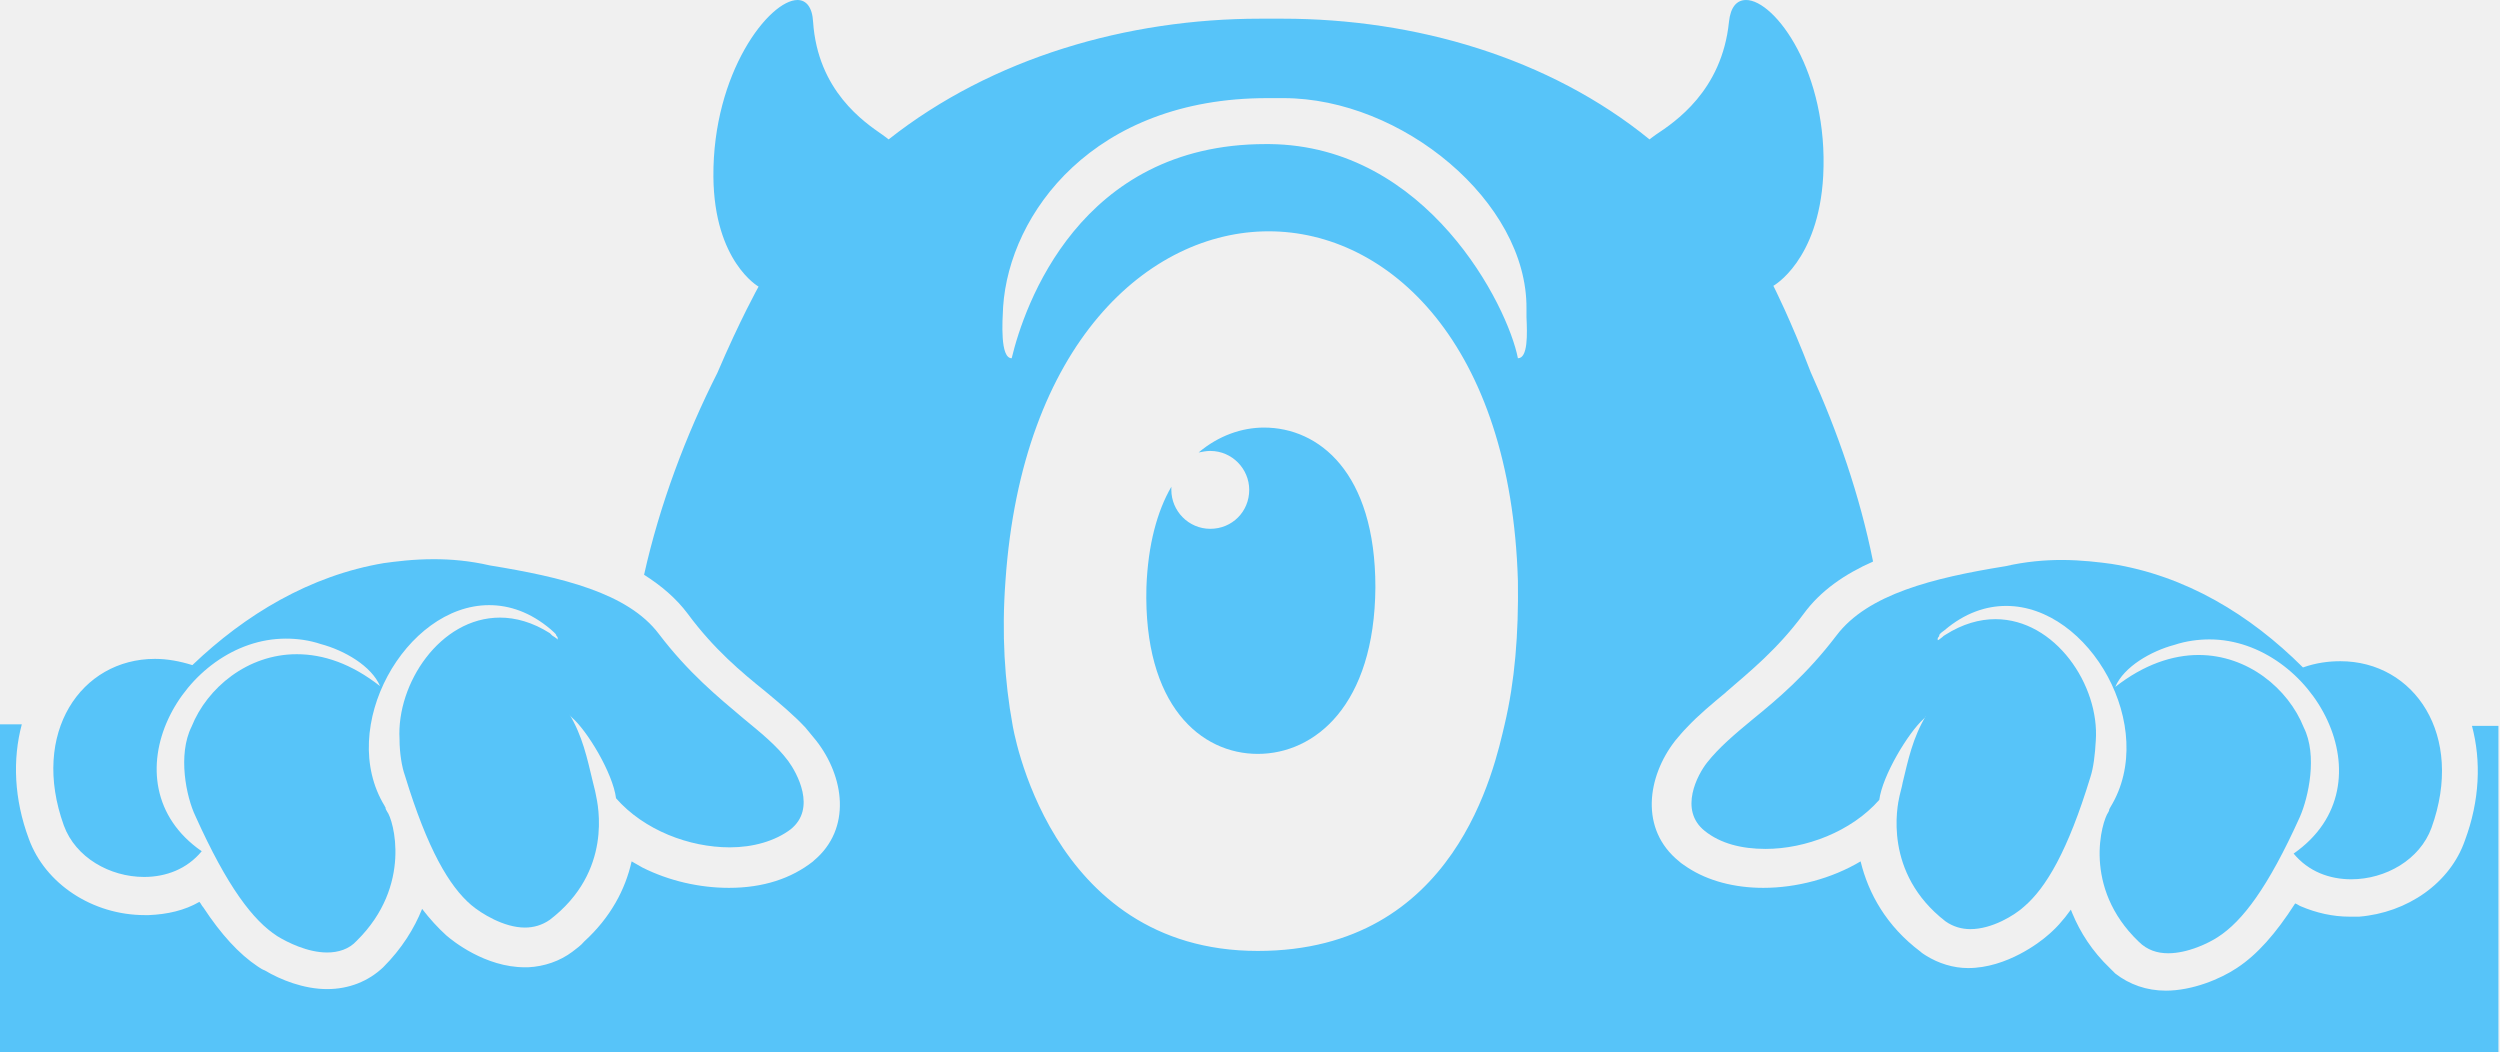
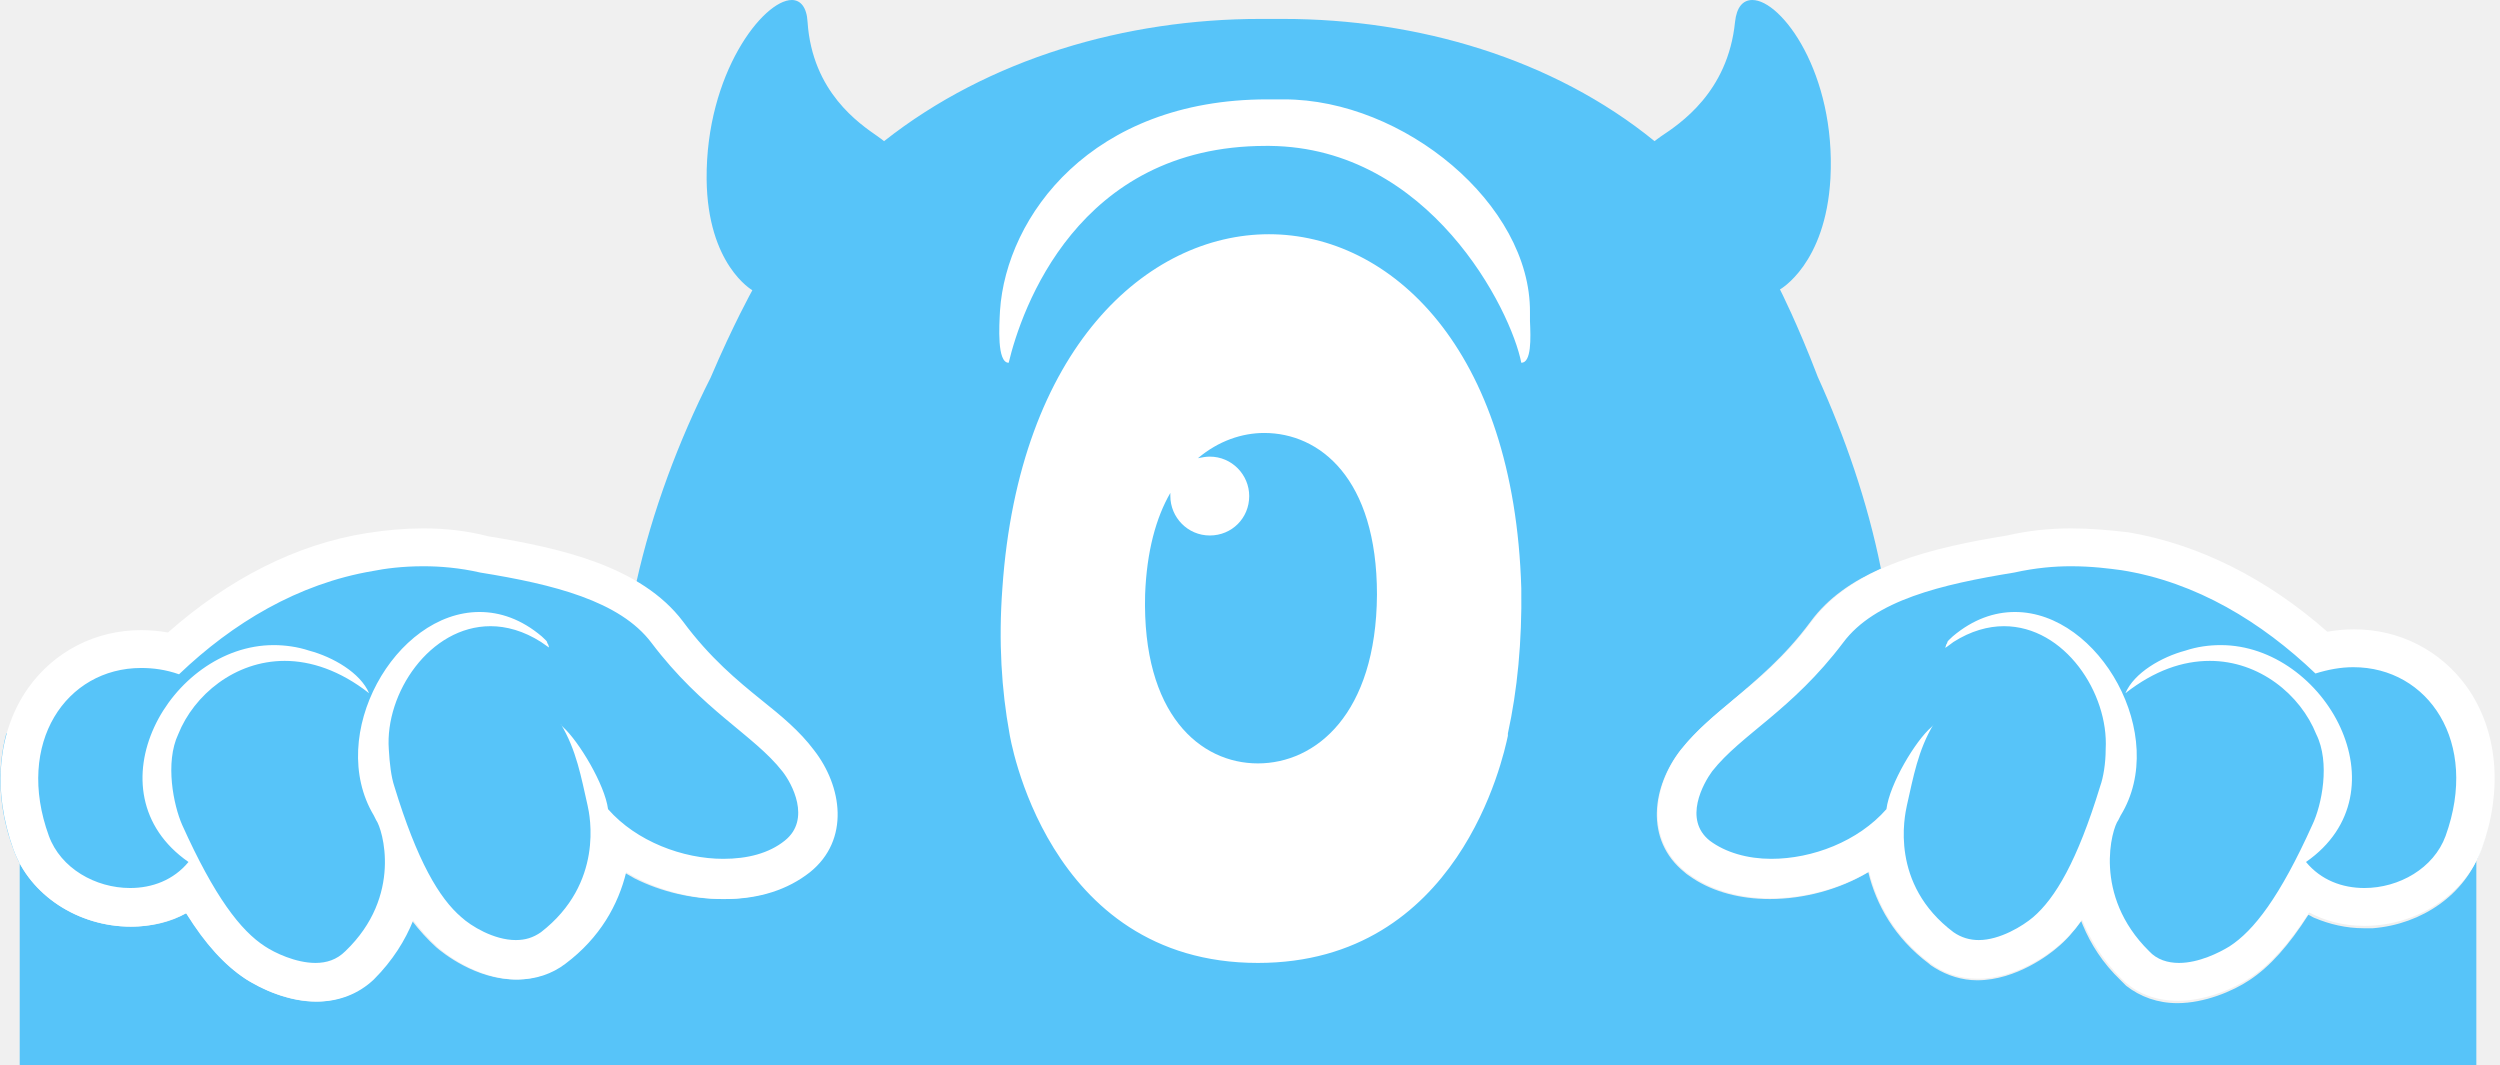
- <svg xmlns="http://www.w3.org/2000/svg" version="1.1" id="Layer_1" x="0px" y="0px" viewBox="0 0 321 135" style="enable-background:new 0 0 321 135;" xml:space="preserve">
+ <svg xmlns="http://www.w3.org/2000/svg" version="1.1" id="Layer_1" x="0px" y="0px" viewBox="0 0 317 135" style="enable-background:new 0 0 317 135;" xml:space="preserve">
  <style type="text/css">
- 	.st0{fill-rule:evenodd;clip-rule:evenodd;fill:#57C4F9;}
+ 	.st0{fill:#FFFFFF;}
+ 	.st1{fill-rule:evenodd;clip-rule:evenodd;fill:#57C4F9;}
+ 	.st2{fill:#57C4F9;}
</style>
-   <path class="st0" d="M102.4,0c1.1,0,1.9,0.9,2,2.8c0.6,8.9,6.6,12.9,8.9,14.5c0.4,0.3,0.7,0.5,0.8,0.6  c13.3-10.5,30.7-15.5,47.7-15.5c0.5,0,1,0,1.5,0c0.2,0,0.5,0,0.7,0c0.2,0,0.5,0,0.7,0c17,0,34.2,5,47.1,15.5  c0.1-0.1,0.4-0.3,0.8-0.6c2.4-1.6,8.5-5.6,9.4-14.5c0.2-1.9,1-2.8,2.2-2.8c3.7,0,10.6,9.3,9.9,22.6c-0.6,10.9-6.4,14.1-6.4,14.1  s2.2,4.3,4.8,11.1c3.4,7.5,6.3,15.8,8,24.3c-3.6,1.6-6.7,3.7-8.9,6.7c-3.4,4.6-6.9,7.4-9.9,10l-0.1,0.1c-1.8,1.5-3.5,2.9-5,4.5  c-0.5,0.5-1,1.1-1.5,1.7c-3.6,4.6-4.6,11.4,0.5,15.5c0.3,0.3,0.7,0.5,1.1,0.8c2.6,1.7,6,2.6,9.7,2.6c4.3,0,8.8-1.2,12.5-3.4  c1,4.1,3.3,8.3,7.7,11.6c0.2,0.2,0.4,0.3,0.7,0.5c1.6,1,3.5,1.6,5.4,1.6c5,0,9.3-3.4,10.1-4.1c1.1-0.9,2.1-2,3.1-3.4  c0.1,0.2,0.1,0.3,0.2,0.5c1,2.4,2.5,4.8,4.8,7c0.2,0.2,0.5,0.5,0.7,0.7c1.8,1.4,4,2.2,6.5,2.2c3.4,0,7-1.5,9.1-2.9  c2.6-1.7,5-4.4,7.5-8.3c0.3,0.1,0.5,0.3,0.8,0.4c1.9,0.8,4,1.3,6.2,1.3c0.4,0,0.8,0,1.2,0c6.2-0.5,11.7-4.3,13.6-9.8  c1.9-5.1,2.1-10.2,0.9-14.7h3.4v42H0V93h2.8c-1.2,4.5-1,9.6,0.9,14.7c2.1,5.8,8.2,9.8,14.9,9.8c0.2,0,0.3,0,0.5,0  c2.4-0.1,4.6-0.6,6.5-1.7c0.2,0.2,0.3,0.5,0.5,0.7c2.3,3.5,4.6,6,7,7.6c0.3,0.2,0.6,0.4,0.9,0.5C36,125.8,39,127,42,127  c2.8,0,5.3-1,7.2-2.8c2.4-2.4,4-5,5-7.5c1,1.3,2,2.4,3.1,3.4c0.8,0.7,5,4.1,10.1,4.1c0.1,0,0.3,0,0.4,0c2.1-0.1,4.1-0.8,5.7-2  c0.5-0.4,1.1-0.8,1.5-1.3c3.4-3.1,5.3-6.7,6.1-10.3c0.5,0.3,0.9,0.5,1.4,0.8c3.4,1.7,7.3,2.6,11.1,2.6c4.4,0,8-1.2,10.8-3.4  c0,0,0.1-0.1,0.1-0.1c4.9-4.1,3.9-10.8,0.3-15.4c-0.5-0.6-0.9-1.1-1.4-1.7c-1.5-1.6-3.3-3.1-5.1-4.6c-3.1-2.5-6.6-5.4-10-10  c-1.5-2-3.4-3.6-5.6-5c2-9,5.4-18,9.4-25.9c2.9-6.8,5.3-11.1,5.3-11.1s-5.7-3.2-5.8-14.1C91.5,9.3,98.8,0,102.4,0L102.4,0z M130,93  c0,0,4.5,29.1,31.5,29.1c25.5,0,30.4-23.6,31.7-29.1c1.3-5.5,1.8-11.6,1.7-18.4c-0.9-30.5-16.6-44.9-32-44.9  c-15.4,0-31.7,14.4-33.8,44.9C128.6,81.4,129,87.5,130,93z M163.5,12.6h-0.8c-22.3,0-33.1,14.8-33.9,26.8c-0.1,1.9-0.4,6.6,1.1,6.6  c1.6-6.7,8.7-27.5,32.6-27.5h0.5c20.3,0.2,30.6,20.8,31.9,27.5c1.3,0,1.2-3.1,1.1-5.3c0-0.4,0-0.8,0-1.1c0.1-13.7-16-27-31.2-27  C164.4,12.6,164,12.6,163.5,12.6z" />
-   <path class="st0" d="M162.3,54.9c7,0,14.3,5.7,14.3,20.5c-0.1,15.2-7.8,21.4-15.1,21.4c-7.3,0-14.7-6.2-14.3-21.4  c0.2-5.5,1.4-9.8,3.2-12.9c0,0.1,0,0.2,0,0.4c0,2.7,2.2,5,5,5c2.8,0,5-2.2,5-5c0-2.7-2.2-5-5-5c-0.5,0-1,0.1-1.5,0.2  C156.5,55.9,159.5,54.9,162.3,54.9z" />
-   <path class="st0" d="M62.9,72.6c-2.6-0.6-5-0.8-7.2-0.8l0,0c-2.7,0-4.9,0.3-6.4,0.5c-9.5,1.6-17.8,6.6-24.6,13.1  c-1.6-0.5-3.2-0.8-4.8-0.8c-9.5,0-16,9.5-11.7,21.4c1.5,4.1,5.9,6.6,10.3,6.6c2.8,0,5.5-1,7.4-3.3C13.2,100.5,23.5,82,36.7,82  c1.5,0,3,0.2,4.5,0.7c3,0.8,6.5,2.8,7.6,5.4l0,0c-3.7-2.9-7.3-4.1-10.7-4.1c-6.3,0-11.5,4.3-13.5,9.3c-1.8,3.6-0.7,9,0.5,11.5  c4.1,9.1,7.4,13.4,10.5,15.4c1.3,0.8,3.9,2.1,6.4,2.1c1.4,0,2.8-0.4,3.8-1.5c7.2-7.1,4.7-15.6,3.9-16.6c-0.1-0.2-0.2-0.3-0.2-0.5  c0-0.1-0.1-0.1-0.1-0.2c0,0,0,0,0,0c-6.2-10.1,2.7-25.8,13.4-25.8c2.6,0,5.3,0.9,7.9,3.1c0.7,0.6,0.7,0.7,0.7,0.7c0,0,0,0.1,0.1,0.2  c0.1,0.1,0.1,0.1,0.1,0.2c0,0,0,0.1,0,0.1c0,0.1,0.1,0.1,0,0.1c0,0-0.2-0.2-0.7-0.5c-0.1-0.1-0.2-0.2-0.3-0.3c-2.2-1.4-4.4-2-6.4-2  c-7.7,0-13.3,8.5-12.9,15.6c0,1.8,0.3,3.6,0.7,4.7c2.9,9.5,5.7,14.2,8.5,16.6c1.3,1.1,4.2,2.9,6.9,2.9c1.1,0,2.2-0.3,3.2-1  c8.1-6.2,6.2-14.7,5.9-16.1c-0.1-0.6-0.3-1.2-0.4-1.7c-0.7-2.9-1.3-5.8-3-8.6h0c0.1,0.2,0.2,0.3,0.3,0.4c2,1.7,5.3,7.2,5.7,10.4  c3.6,4.1,9.4,6.3,14.6,6.3c3,0,5.8-0.8,7.8-2.3c3.4-2.7,0.8-7.3-0.3-8.8c-1.5-2-3.5-3.6-5.8-5.5c-3.2-2.7-7-5.8-10.8-10.8  C80.6,76.1,72.1,74.1,62.9,72.6z" />
-   <path class="st0" d="M271.1,72.4c-1.5-0.2-3.8-0.5-6.4-0.5l0,0c-2.1,0-4.6,0.2-7.2,0.8c-9.3,1.5-17.7,3.6-21.7,8.9  c-3.8,5-7.6,8.2-10.8,10.8c-2.3,1.9-4.3,3.6-5.8,5.5c-1.2,1.5-3.7,6.1-0.3,8.8c2,1.6,4.7,2.3,7.8,2.3c5.1,0,11-2.2,14.6-6.3  c0.4-3.1,3.7-8.6,5.7-10.4c0.1-0.1,0.3-0.3,0.3-0.4h0c-1.7,2.8-2.3,5.7-3,8.6c-0.1,0.6-0.3,1.2-0.4,1.7c-0.3,1.3-2.1,9.9,5.9,16.1  c1,0.7,2.1,1,3.2,1c2.8,0,5.7-1.8,6.9-2.9c2.8-2.4,5.6-7.1,8.5-16.6c0.4-1.2,0.6-2.9,0.7-4.7c0.5-7.1-5.2-15.6-12.9-15.6  c-2,0-4.2,0.6-6.4,2c-0.2,0.1-0.3,0.2-0.4,0.3c-0.4,0.3-0.5,0.4-0.6,0.4c0,0,0,0,0-0.1c0-0.1,0-0.1,0-0.1c0,0,0-0.1,0.1-0.2  c0.1-0.1,0.1-0.2,0.1-0.2c0-0.1,0-0.2,0.7-0.7c2.6-2.2,5.3-3.1,7.9-3.1c10.7,0,19.6,15.6,13.4,25.8c0,0,0,0,0,0  c-0.1,0.2-0.2,0.3-0.2,0.5c0,0.1-0.1,0.1-0.1,0.2c-0.8,1.1-3.4,9.6,3.9,16.6c1.1,1.1,2.4,1.5,3.8,1.5c2.5,0,5.2-1.3,6.4-2.1  c3.1-2,6.4-6.3,10.5-15.4c1.1-2.5,2.3-7.9,0.5-11.5c-2-5-7.2-9.3-13.5-9.3c-3.3,0-7,1.2-10.7,4.1l0,0c1.1-2.6,4.6-4.6,7.6-5.4  c1.5-0.5,3.1-0.7,4.5-0.7c13.2,0,23.6,18.6,10.8,27.5c1.9,2.3,4.6,3.3,7.4,3.3c4.4,0,8.8-2.5,10.3-6.6c4.3-11.9-2.2-21.4-11.7-21.4  c-1.5,0-3.1,0.2-4.8,0.8C288.9,78.9,280.6,73.9,271.1,72.4z" />
+   <path class="st0" d="M117,51c0-23.7,19.3-43,43-43l0,0c23.7,0,43,19.3,43,43v31c0,23.7-19.3,43-43,43l0,0c-23.7,0-43-19.3-43-43V51z  " />
+   <path class="st1" d="M100.4,0c1.1,0,1.9,0.9,2,2.8c0.6,8.9,6.6,12.9,8.9,14.5c0.4,0.3,0.7,0.5,0.8,0.6  c13.3-10.5,30.7-15.5,47.7-15.5c0.5,0,1,0,1.5,0c0.2,0,0.5,0,0.7,0c0.2,0,0.5,0,0.7,0c17,0,34.2,5,47.1,15.5  c0.1-0.1,0.4-0.3,0.8-0.6c2.4-1.6,8.5-5.6,9.4-14.5c0.2-1.9,1-2.8,2.2-2.8c3.7,0,10.6,9.3,9.9,22.6c-0.6,10.9-6.4,14.1-6.4,14.1  s2.2,4.3,4.8,11.1c3.4,7.5,6.3,15.8,8,24.3c-3.6,1.6-6.7,3.7-8.9,6.7c-3.4,4.6-6.9,7.4-9.9,10l-0.1,0.1c-1.8,1.5-3.5,2.9-5,4.5  c-0.5,0.5-1,1.1-1.5,1.7c-3.6,4.6-4.6,11.4,0.5,15.5c0.3,0.3,0.7,0.5,1.1,0.8c2.6,1.7,6,2.6,9.7,2.6c4.3,0,8.8-1.2,12.5-3.4  c1,4.1,3.3,8.3,7.7,11.6c0.2,0.2,0.4,0.3,0.7,0.5c1.6,1,3.5,1.6,5.4,1.6c5,0,9.3-3.4,10.1-4.1c1.1-0.9,2.1-2,3.1-3.4  c0.1,0.2,0.1,0.3,0.2,0.5c1,2.4,2.5,4.8,4.8,7c0.2,0.2,0.5,0.5,0.7,0.7c1.8,1.4,4,2.2,6.5,2.2c3.4,0,7-1.5,9.1-2.9  c2.6-1.7,5-4.4,7.5-8.3c0.3,0.1,0.5,0.3,0.8,0.4c1.9,0.8,4,1.3,6.2,1.3c0.4,0,0.8,0,1.2,0c6.2-0.5,11.7-4.3,13.6-9.8  c1.9-5.1,2.1-10.2,0.9-14.7H314v42H2.5V93H0.8c-1.2,4.5-1,9.6,0.9,14.7c2.1,5.8,8.2,9.8,14.9,9.8c0.2,0,0.3,0,0.5,0  c2.4-0.1,4.6-0.6,6.5-1.7c0.2,0.2,0.3,0.5,0.5,0.7c2.3,3.5,4.6,6,7,7.6c0.3,0.2,0.6,0.4,0.9,0.5C34,125.8,37,127,40,127  c2.8,0,5.3-1,7.2-2.8c2.4-2.4,4-5,5-7.5c1,1.3,2,2.4,3.1,3.4c0.8,0.7,5,4.1,10.1,4.1c0.1,0,0.3,0,0.4,0c2.1-0.1,4.1-0.8,5.7-2  c0.5-0.4,1.1-0.8,1.5-1.3c3.4-3.1,5.3-6.7,6.1-10.3c0.5,0.3,0.9,0.5,1.4,0.8c3.4,1.7,7.3,2.6,11.1,2.6c4.4,0,8-1.2,10.8-3.4  c0,0,0.1-0.1,0.1-0.1c4.9-4.1,3.9-10.8,0.3-15.4c-0.5-0.6-0.9-1.1-1.4-1.7c-1.5-1.6-3.3-3.1-5.1-4.6c-3.1-2.5-6.6-5.4-10-10  c-1.5-2-3.4-3.6-5.6-5c2-9,5.4-18,9.4-25.9c2.9-6.8,5.3-11.1,5.3-11.1s-5.7-3.2-5.8-14.1C89.5,9.3,96.8,0,100.4,0L100.4,0z M128,93  c0,0,4.5,29.1,31.5,29.1c25.5,0,31.1-26,31.7-28.8c0-0.1,0-0.3,0-0.3h0c1.2-5.5,1.8-11.6,1.7-18.4c-0.9-30.5-16.6-44.9-32-44.9  c-15.4,0-31.7,14.4-33.8,44.9C126.6,81.4,127,87.5,128,93z M161.5,12.6h-0.8c-22.3,0-33.1,14.8-33.9,26.8c-0.1,1.9-0.4,6.6,1.1,6.6  c1.6-6.7,8.7-27.5,32.6-27.5h0.5c20.3,0.2,30.6,20.8,31.9,27.5c1.3,0,1.2-3.1,1.1-5.3c0-0.4,0-0.8,0-1.1c0.1-13.7-16-27-31.2-27  C162.4,12.6,162,12.6,161.5,12.6z" />
+   <path class="st1" d="M160.3,54.9c7,0,14.3,5.7,14.3,20.5c-0.1,15.2-7.8,21.4-15.1,21.4c-7.3,0-14.7-6.2-14.3-21.4  c0.2-5.5,1.4-9.8,3.2-12.9c0,0.1,0,0.2,0,0.4c0,2.7,2.2,5,5,5c2.8,0,5-2.2,5-5c0-2.7-2.2-5-5-5c-0.5,0-1,0.1-1.5,0.2  C154.5,55.9,157.5,54.9,160.3,54.9z" />
+   <path class="st2" d="M40,124.6c-3.8,0-7.1-2.1-7.7-2.5c-2.7-1.8-5.3-4.9-8-9.7c-2.1,1.7-4.8,2.7-7.8,2.7c-5.7,0-10.8-3.4-12.6-8.2  c-2.4-6.8-1.9-13.4,1.6-18.3c2.8-4,7.3-6.3,12.4-6.3c1.3,0,2.7,0.2,4.1,0.5c7.6-6.9,16.1-11.4,24.9-12.8c2.4-0.4,4.6-0.6,6.8-0.6  c2.6,0,5.2,0.3,7.6,0.8c8.8,1.5,18.5,3.5,23.2,9.9c3.6,4.8,7.2,7.8,10.4,10.4c2.4,2,4.5,3.7,6.2,5.9c2.8,3.6,4,8.9-0.1,12.2  c-2.3,1.9-5.6,2.9-9.3,2.9c-5.3,0-10.6-2-14.4-5.2c-0.1,4.7-2,10-7.3,14c-1.3,1-2.9,1.5-4.6,1.5c-3.2,0-6.6-1.9-8.5-3.5  c-2.1-1.8-3.9-4.4-5.7-8.2c-0.1,3.8-1.5,8.4-5.7,12.5C44.2,123.9,42.3,124.6,40,124.6L40,124.6z" />
+   <path class="st0" d="M53.7,71.8c2.1,0,4.6,0.2,7.2,0.8c9.3,1.5,17.7,3.6,21.7,8.9c6.5,8.6,13,11.7,16.6,16.3  c1.2,1.5,3.7,6.1,0.3,8.8c-2,1.6-4.7,2.3-7.8,2.3c-5.1,0-11-2.2-14.6-6.3c-0.4-3.1-3.7-8.6-5.7-10.4c-0.1-0.1-0.3-0.3-0.3-0.4h0  c2,3.3,2.6,6.8,3.4,10.3c0.3,1.3,2.1,9.9-5.9,16.1c-1,0.7-2,1-3.2,1c-2.8,0-5.7-1.8-6.9-2.9c-2.8-2.4-5.6-7.1-8.5-16.6  c-0.4-1.2-0.6-2.9-0.7-4.7c-0.5-7.1,5.2-15.6,12.9-15.6c2,0,4.2,0.6,6.4,2c0.7,0.5,1,0.7,1,0.7c0,0,0,0,0-0.1  c-0.1-0.2,0-0.1-0.1-0.3c-0.3-0.4,0.2-0.1-0.8-1c-2.6-2.2-5.3-3.1-7.9-3.1c-10.7,0-19.5,15.6-13.4,25.8c0,0,0,0,0,0  c0.1,0.2,0.2,0.4,0.3,0.6c0.8,1.1,3.4,9.6-3.9,16.6c-1.1,1.1-2.4,1.5-3.8,1.5c-2.5,0-5.2-1.3-6.4-2.1c-3.1-2-6.4-6.3-10.5-15.4  c-1.1-2.5-2.2-7.9-0.5-11.5c2-5,7.2-9.3,13.5-9.3c3.3,0,7,1.2,10.7,4.1l0,0c-1.1-2.6-4.6-4.6-7.6-5.4c-1.5-0.5-3.1-0.7-4.5-0.7  c-13.2,0-23.6,18.6-10.8,27.5c-1.9,2.3-4.6,3.3-7.4,3.3c-4.4,0-8.8-2.5-10.3-6.6C1.9,94.2,8.4,84.7,17.9,84.7c1.5,0,3.1,0.2,4.8,0.8  c6.8-6.5,15.1-11.5,24.6-13.1C48.8,72.1,51,71.8,53.7,71.8L53.7,71.8z M53.7,67c-2.3,0-4.7,0.2-7.2,0.6c-8.9,1.4-17.5,5.8-25.2,12.6  c-1.1-0.2-2.3-0.3-3.4-0.3c-5.8,0-11,2.7-14.3,7.3c-3.9,5.5-4.6,13-1.9,20.5c2.1,5.8,8.2,9.8,14.9,9.8c2.5,0,4.9-0.6,7-1.7  c2.4,3.9,4.9,6.6,7.5,8.3c2.1,1.4,5.6,2.9,9.1,2.9c2.8,0,5.3-1,7.2-2.8c2.4-2.4,4-5,5-7.5c1,1.3,2,2.4,3.1,3.4  c0.8,0.7,5,4.1,10.1,4.1c2.3,0,4.4-0.7,6.1-2c4.4-3.3,6.7-7.5,7.7-11.6c3.7,2.2,8.1,3.4,12.5,3.4c4.4,0,8-1.2,10.8-3.4  c5.1-4.1,4.1-10.9,0.5-15.5c-1.8-2.4-4.1-4.3-6.6-6.3c-3.1-2.5-6.6-5.4-10-10c-5.3-7-15.5-9.3-24.7-10.8C59.2,67.3,56.5,67,53.7,67  L53.7,67z" />
+   <path class="st2" d="M276.3,124.6c-2.2,0-4.1-0.7-5.5-2.1c-4.2-4.1-5.5-8.7-5.7-12.5c-1.8,3.8-3.6,6.5-5.7,8.2  c-1.9,1.6-5.3,3.5-8.5,3.5c-1.8,0-3.3-0.5-4.6-1.5c-5.2-4-7.1-9.3-7.2-14c-3.8,3.3-9.1,5.2-14.4,5.2c-3.7,0-7-1-9.3-2.9  c-4-3.2-2.9-8.6-0.1-12.2c1.7-2.2,3.8-3.9,6.2-5.9c3.2-2.6,6.8-5.6,10.4-10.4c4.7-6.3,14.5-8.4,23.2-9.9c2.4-0.5,5-0.8,7.6-0.8  c2.2,0,4.4,0.2,6.8,0.6c8.8,1.4,17.3,5.8,24.9,12.8c1.4-0.3,2.7-0.5,4.1-0.5c5,0,9.5,2.3,12.4,6.3c3.5,4.9,4,11.5,1.6,18.3  c-1.8,4.8-6.9,8.2-12.6,8.2c-3,0-5.7-0.9-7.8-2.7c-2.7,4.8-5.3,7.9-8,9.7C283.4,122.5,280.1,124.6,276.3,124.6L276.3,124.6z" />
+   <path class="st0" d="M262.6,71.8c2.7,0,4.9,0.3,6.4,0.5c9.5,1.5,17.8,6.6,24.6,13.1c1.6-0.5,3.2-0.8,4.8-0.8c9.5,0,16,9.5,11.7,21.4  c-1.5,4.1-5.9,6.6-10.3,6.6c-2.8,0-5.5-1-7.4-3.3c12.8-8.9,2.4-27.5-10.8-27.5c-1.5,0-3,0.2-4.5,0.7c-3,0.8-6.5,2.8-7.6,5.4l0,0  c3.7-2.9,7.3-4.1,10.7-4.1c6.3,0,11.5,4.3,13.5,9.3c1.8,3.6,0.7,9-0.5,11.5c-4.1,9.1-7.4,13.4-10.5,15.4c-1.3,0.8-3.9,2.1-6.4,2.1  c-1.4,0-2.8-0.4-3.8-1.5c-7.2-7.1-4.7-15.6-3.9-16.6c0.1-0.2,0.2-0.4,0.3-0.6c0,0,0,0,0,0c6.2-10.1-2.7-25.8-13.4-25.8  c-2.6,0-5.3,0.9-7.9,3.1c-1,0.9-0.5,0.6-0.8,1c-0.1,0.2,0,0.1-0.1,0.3c-0.1,0.1-0.1,0.1,0,0.1c0.1,0,0.3-0.2,1-0.7  c2.2-1.4,4.4-2,6.4-2c7.7,0,13.3,8.5,12.9,15.6c0,1.8-0.3,3.6-0.7,4.7c-2.9,9.5-5.7,14.2-8.5,16.6c-1.3,1.1-4.2,2.9-6.9,2.9  c-1.1,0-2.2-0.3-3.2-1c-8.1-6.1-6.2-14.7-5.9-16.1c0.8-3.5,1.4-7,3.4-10.3h0c-0.1,0.2-0.2,0.3-0.3,0.4c-2,1.7-5.3,7.2-5.7,10.4  c-3.6,4.1-9.4,6.3-14.6,6.3c-3,0-5.8-0.8-7.8-2.3c-3.4-2.7-0.8-7.3,0.3-8.8c3.7-4.7,10.1-7.7,16.6-16.3c4-5.4,12.5-7.4,21.7-8.9  C258.1,72,260.5,71.8,262.6,71.8L262.6,71.8z M262.6,67c-2.8,0-5.5,0.3-8.1,0.9c-9.2,1.5-19.4,3.8-24.7,10.8c-3.4,4.6-6.9,7.5-10,10  c-2.4,2-4.7,3.9-6.6,6.3c-3.6,4.6-4.6,11.4,0.5,15.5c2.8,2.2,6.5,3.4,10.8,3.4c4.3,0,8.8-1.2,12.5-3.4c1,4.1,3.3,8.3,7.7,11.6  c1.7,1.3,3.8,2,6.1,2c5,0,9.3-3.4,10.1-4.1c1.1-0.9,2.1-2,3.1-3.4c1,2.5,2.6,5.1,5,7.5c1.9,1.9,4.4,2.8,7.2,2.8c3.4,0,7-1.5,9.1-2.9  c2.6-1.7,5-4.4,7.5-8.3c2.1,1.1,4.4,1.7,7,1.7c6.7,0,12.8-4,14.9-9.8c2.7-7.5,2-15-1.9-20.5c-3.3-4.6-8.5-7.3-14.3-7.3  c-1.1,0-2.2,0.1-3.4,0.3c-7.7-6.8-16.4-11.1-25.2-12.6C267.3,67.2,265,67,262.6,67L262.6,67z" />
</svg>
